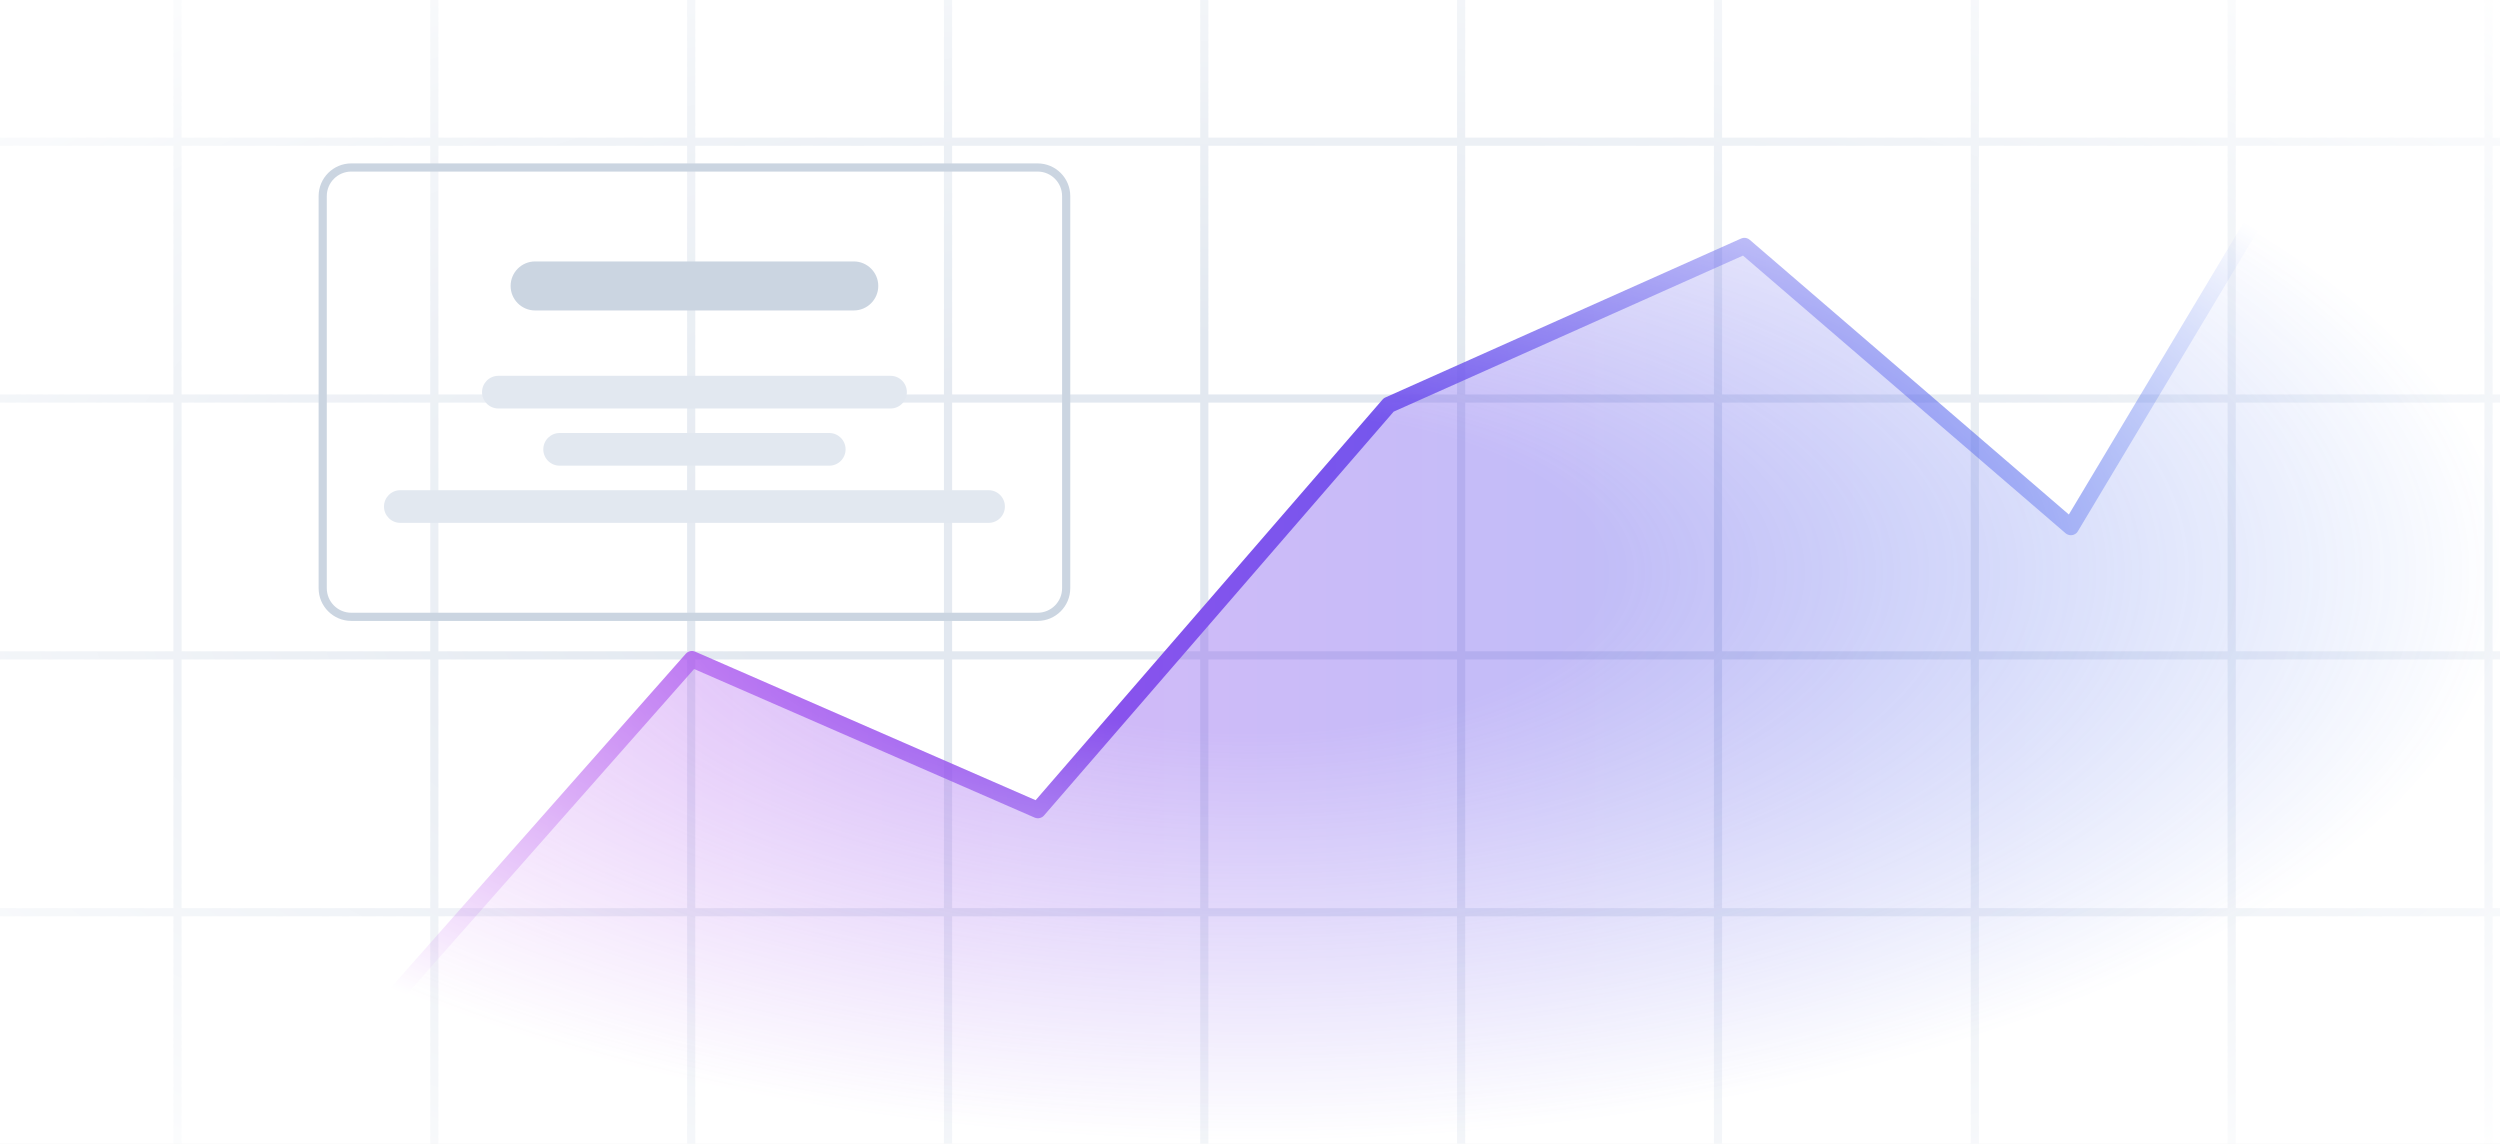
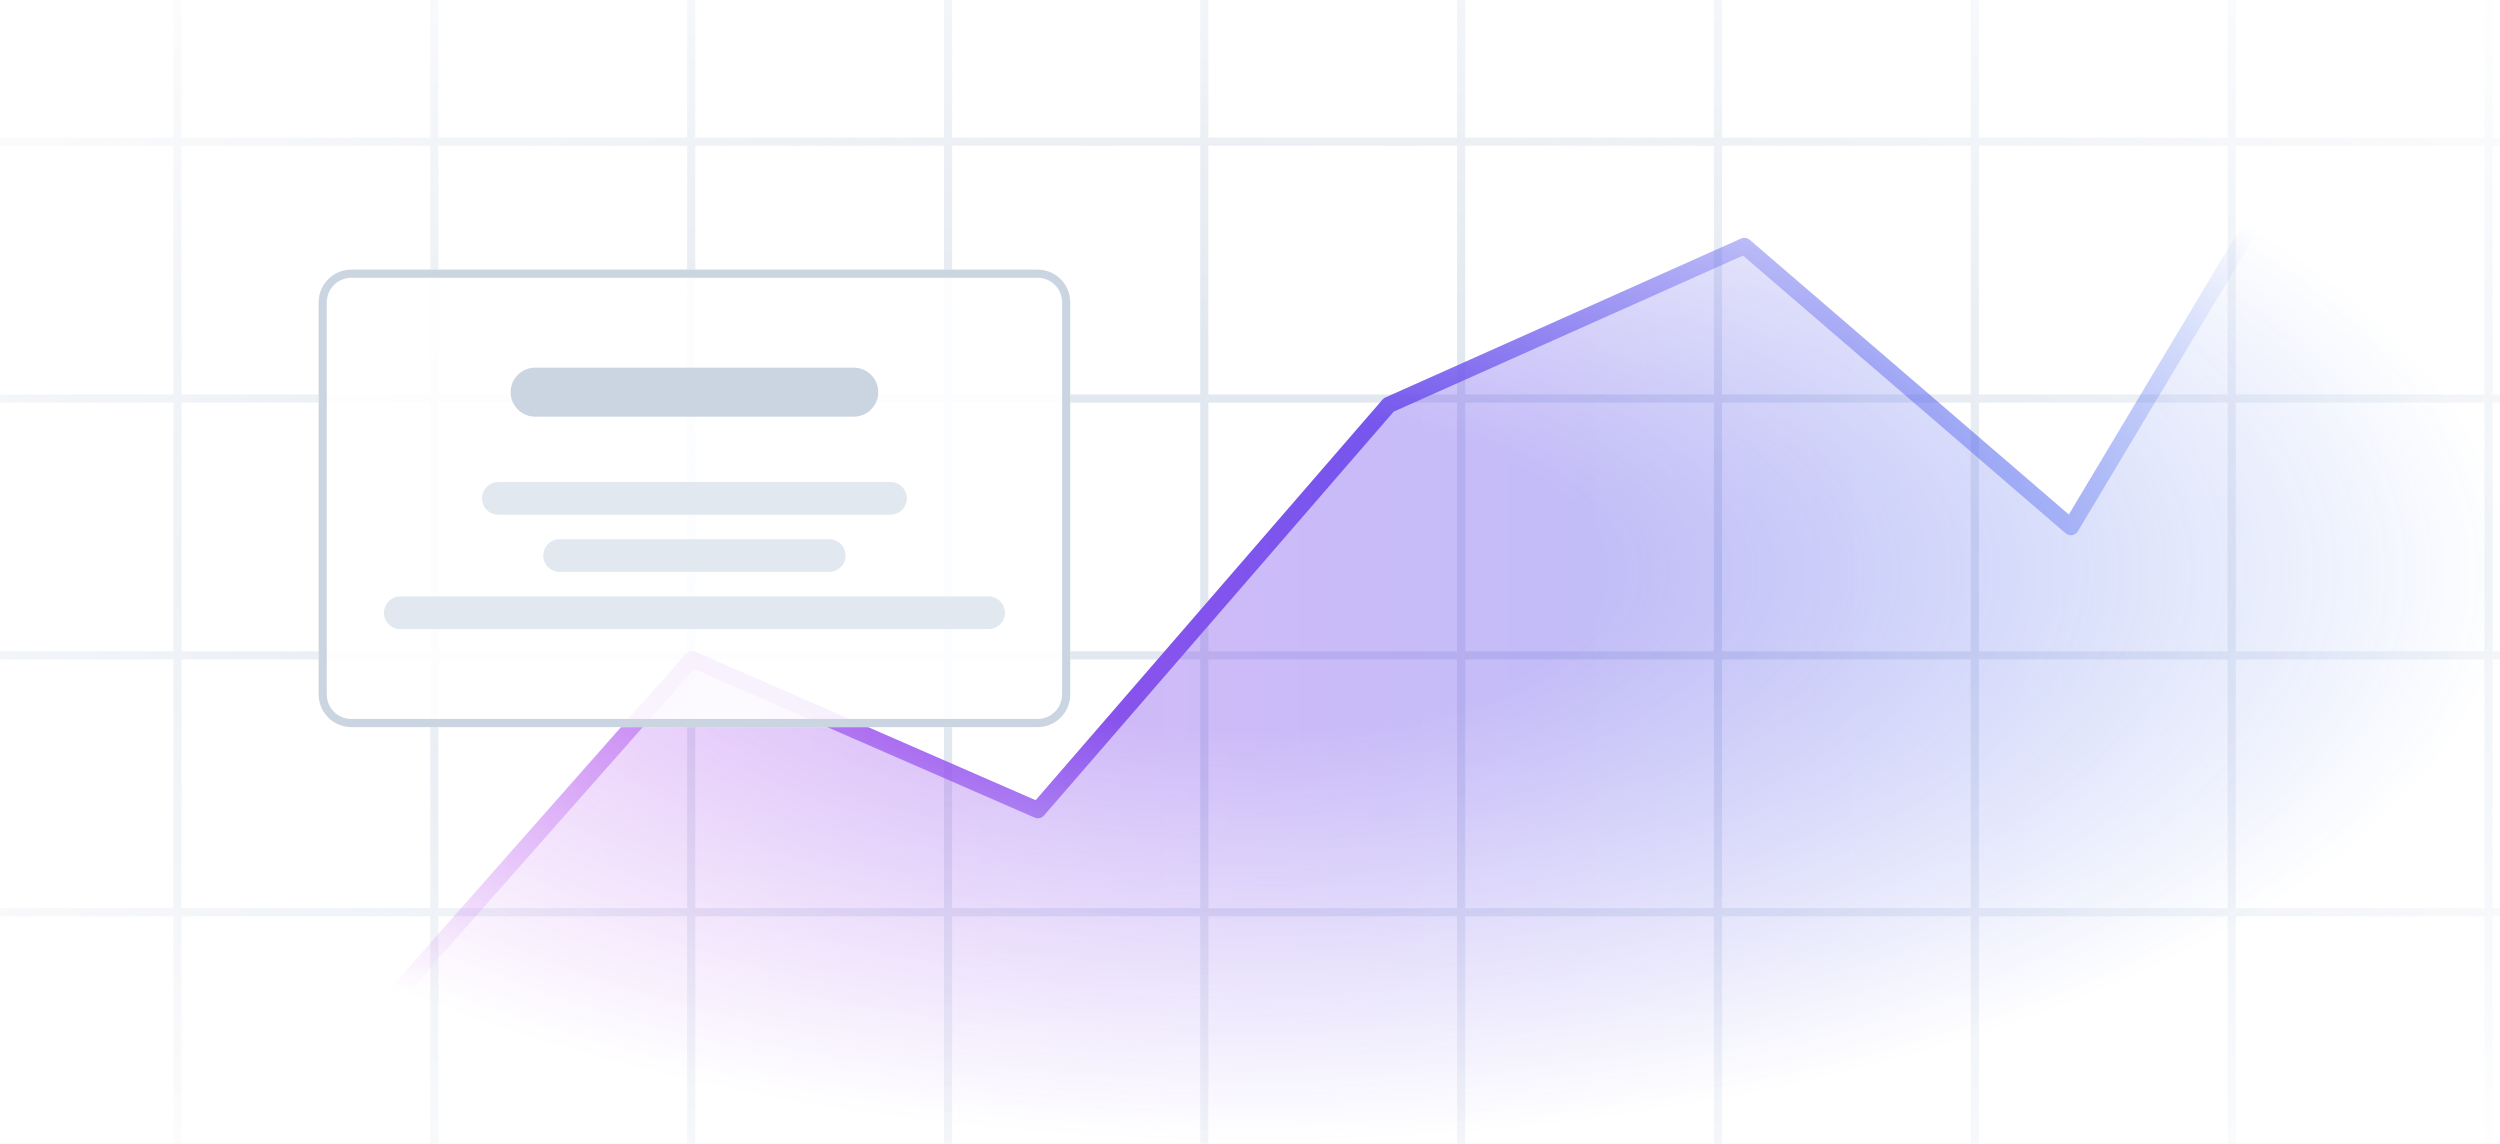
<svg xmlns="http://www.w3.org/2000/svg" width="306" height="140" viewBox="0 0 306 140" fill="none">
  <g clip-path="url(#clip0_160_2118)">
    <rect width="306" height="140" fill="white" />
    <mask id="mask0_160_2118" style="mask-type:alpha" maskUnits="userSpaceOnUse" x="-70" y="-32" width="446" height="204">
      <rect x="-70" y="-32" width="446" height="204" fill="url(#paint0_radial_160_2118)" />
    </mask>
    <g mask="url(#mask0_160_2118)">
      <path d="M0 111.657H306" stroke="#E2E8F0" stroke-linecap="square" />
      <path d="M0 80.219H306" stroke="#E2E8F0" stroke-linecap="square" />
      <path d="M0 48.781H306" stroke="#E2E8F0" stroke-linecap="square" />
      <path d="M0 17.343H306" stroke="#E2E8F0" stroke-linecap="square" />
      <path d="M304.595 217.5V-88.5M273.157 217.5V-88.5M241.719 217.5V-88.5M210.281 217.5V-88.5M178.843 217.5V-88.5M147.405 217.5V-88.5M116.039 218V-86M84.602 218V-86M53.163 218V-86M21.725 218V-86M-9.713 218V-86M-41.15 218V-86" stroke="#E2E8F0" stroke-linecap="square" />
    </g>
    <mask id="mask1_160_2118" style="mask-type:alpha" maskUnits="userSpaceOnUse" x="0" y="0" width="306" height="140">
      <rect width="306" height="140" fill="url(#paint1_radial_160_2118)" />
    </mask>
    <g mask="url(#mask1_160_2118)">
      <path opacity="0.4" fill-rule="evenodd" clip-rule="evenodd" d="M0.169 139.788L41.895 129.123L84.813 80.647L127.135 99.068L170.053 49.623L213.567 30.232L253.505 64.525L286.885 8.903L305.857 0.212V139.788" fill="url(#paint2_linear_160_2118)" />
      <path d="M0 140L41.749 129.303L84.69 80.68L127.036 99.156L169.977 49.561L213.515 30.111L253.475 64.509L286.874 8.717L306 0" stroke="url(#paint3_linear_160_2118)" stroke-width="2" stroke-linecap="round" stroke-linejoin="round" />
    </g>
    <g filter="url(#filter0_b_160_2118)">
-       <rect x="39" y="20" width="92" height="56" rx="4" fill="white" fill-opacity="0.1" />
-       <rect x="62.5" y="32" width="45" height="6" rx="3" fill="#CBD5E1" />
-       <rect x="59" y="46" width="52" height="4" rx="2" fill="#E2E8F0" />
-       <rect x="66.5" y="53" width="37" height="4" rx="2" fill="#E2E8F0" />
-       <rect x="47" y="60" width="76" height="4" rx="2" fill="#E2E8F0" />
-       <rect x="39.5" y="20.5" width="91" height="55" rx="3.5" stroke="#CBD5E1" />
+       <rect x="39" y="33" width="92" height="56" rx="4" fill="white" fill-opacity="0.9" />
+       <rect x="62.5" y="45" width="45" height="6" rx="3" fill="#CBD5E1" />
+       <rect x="59" y="59" width="52" height="4" rx="2" fill="#E2E8F0" />
+       <rect x="66.5" y="66" width="37" height="4" rx="2" fill="#E2E8F0" />
+       <rect x="47" y="73" width="76" height="4" rx="2" fill="#E2E8F0" />
+       <rect x="39.5" y="33.5" width="91" height="55" rx="3.5" stroke="#CBD5E1" />
    </g>
  </g>
  <defs>
-     <filter id="filter0_b_160_2118" x="23" y="4" width="124" height="88" filterUnits="userSpaceOnUse" color-interpolation-filters="sRGB">
+     <filter id="filter0_b_160_2118" x="23" y="17" width="124" height="88" filterUnits="userSpaceOnUse" color-interpolation-filters="sRGB">
      <feFlood flood-opacity="0" result="BackgroundImageFix" />
      <feGaussianBlur in="BackgroundImageFix" stdDeviation="8" />
      <feComposite in2="SourceAlpha" operator="in" result="effect1_backgroundBlur_160_2118" />
      <feBlend mode="normal" in="SourceGraphic" in2="effect1_backgroundBlur_160_2118" result="shape" />
    </filter>
    <radialGradient id="paint0_radial_160_2118" cx="0" cy="0" r="1" gradientUnits="userSpaceOnUse" gradientTransform="translate(153 70) rotate(90) scale(102 223)">
      <stop offset="0.281" />
      <stop offset="1" stop-opacity="0" />
    </radialGradient>
    <radialGradient id="paint1_radial_160_2118" cx="0" cy="0" r="1" gradientUnits="userSpaceOnUse" gradientTransform="translate(153 70) rotate(90) scale(70 153)">
      <stop offset="0.281" />
      <stop offset="1" stop-opacity="0" />
    </radialGradient>
    <linearGradient id="paint2_linear_160_2118" x1="0.169" y1="70" x2="305.857" y2="70" gradientUnits="userSpaceOnUse">
      <stop stop-color="#D946EF" />
      <stop offset="1" stop-color="#2563EB" />
    </linearGradient>
    <linearGradient id="paint3_linear_160_2118" x1="2.27988e-06" y1="70" x2="305.856" y2="70" gradientUnits="userSpaceOnUse">
      <stop stop-color="#D946EF" />
      <stop offset="1" stop-color="#2563EB" />
    </linearGradient>
    <clipPath id="clip0_160_2118">
      <rect width="306" height="140" fill="white" />
    </clipPath>
  </defs>
</svg>
